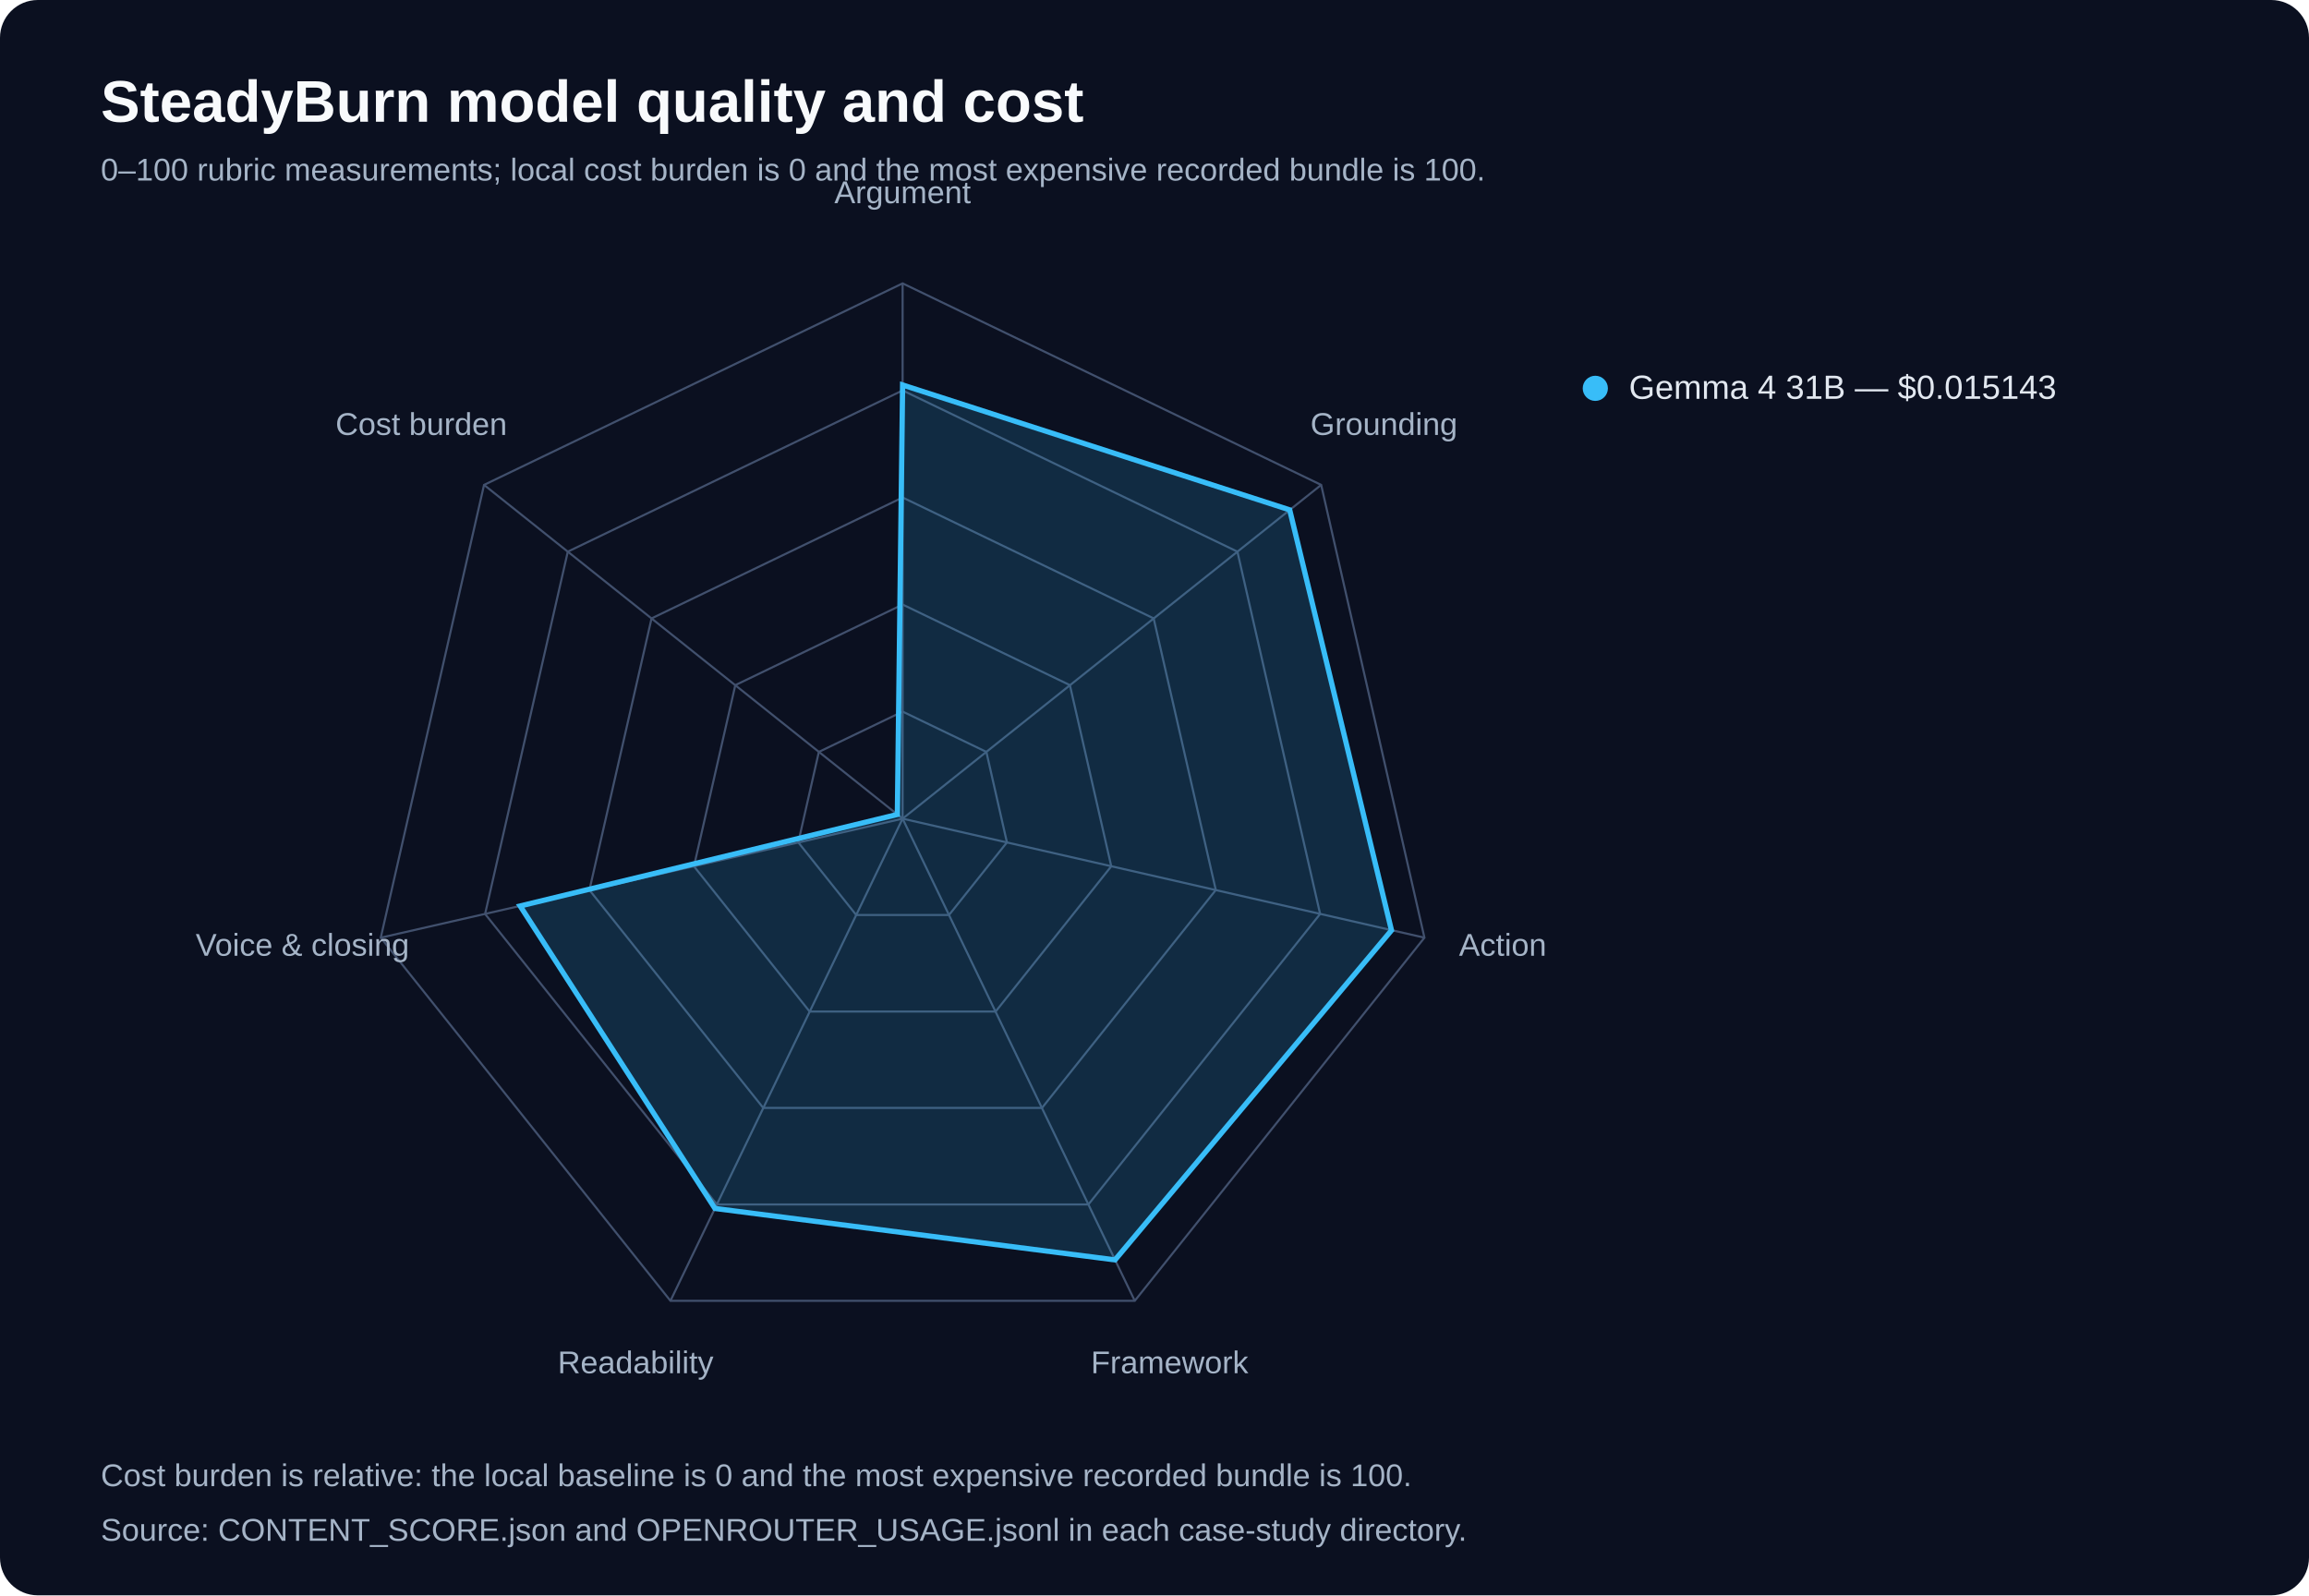
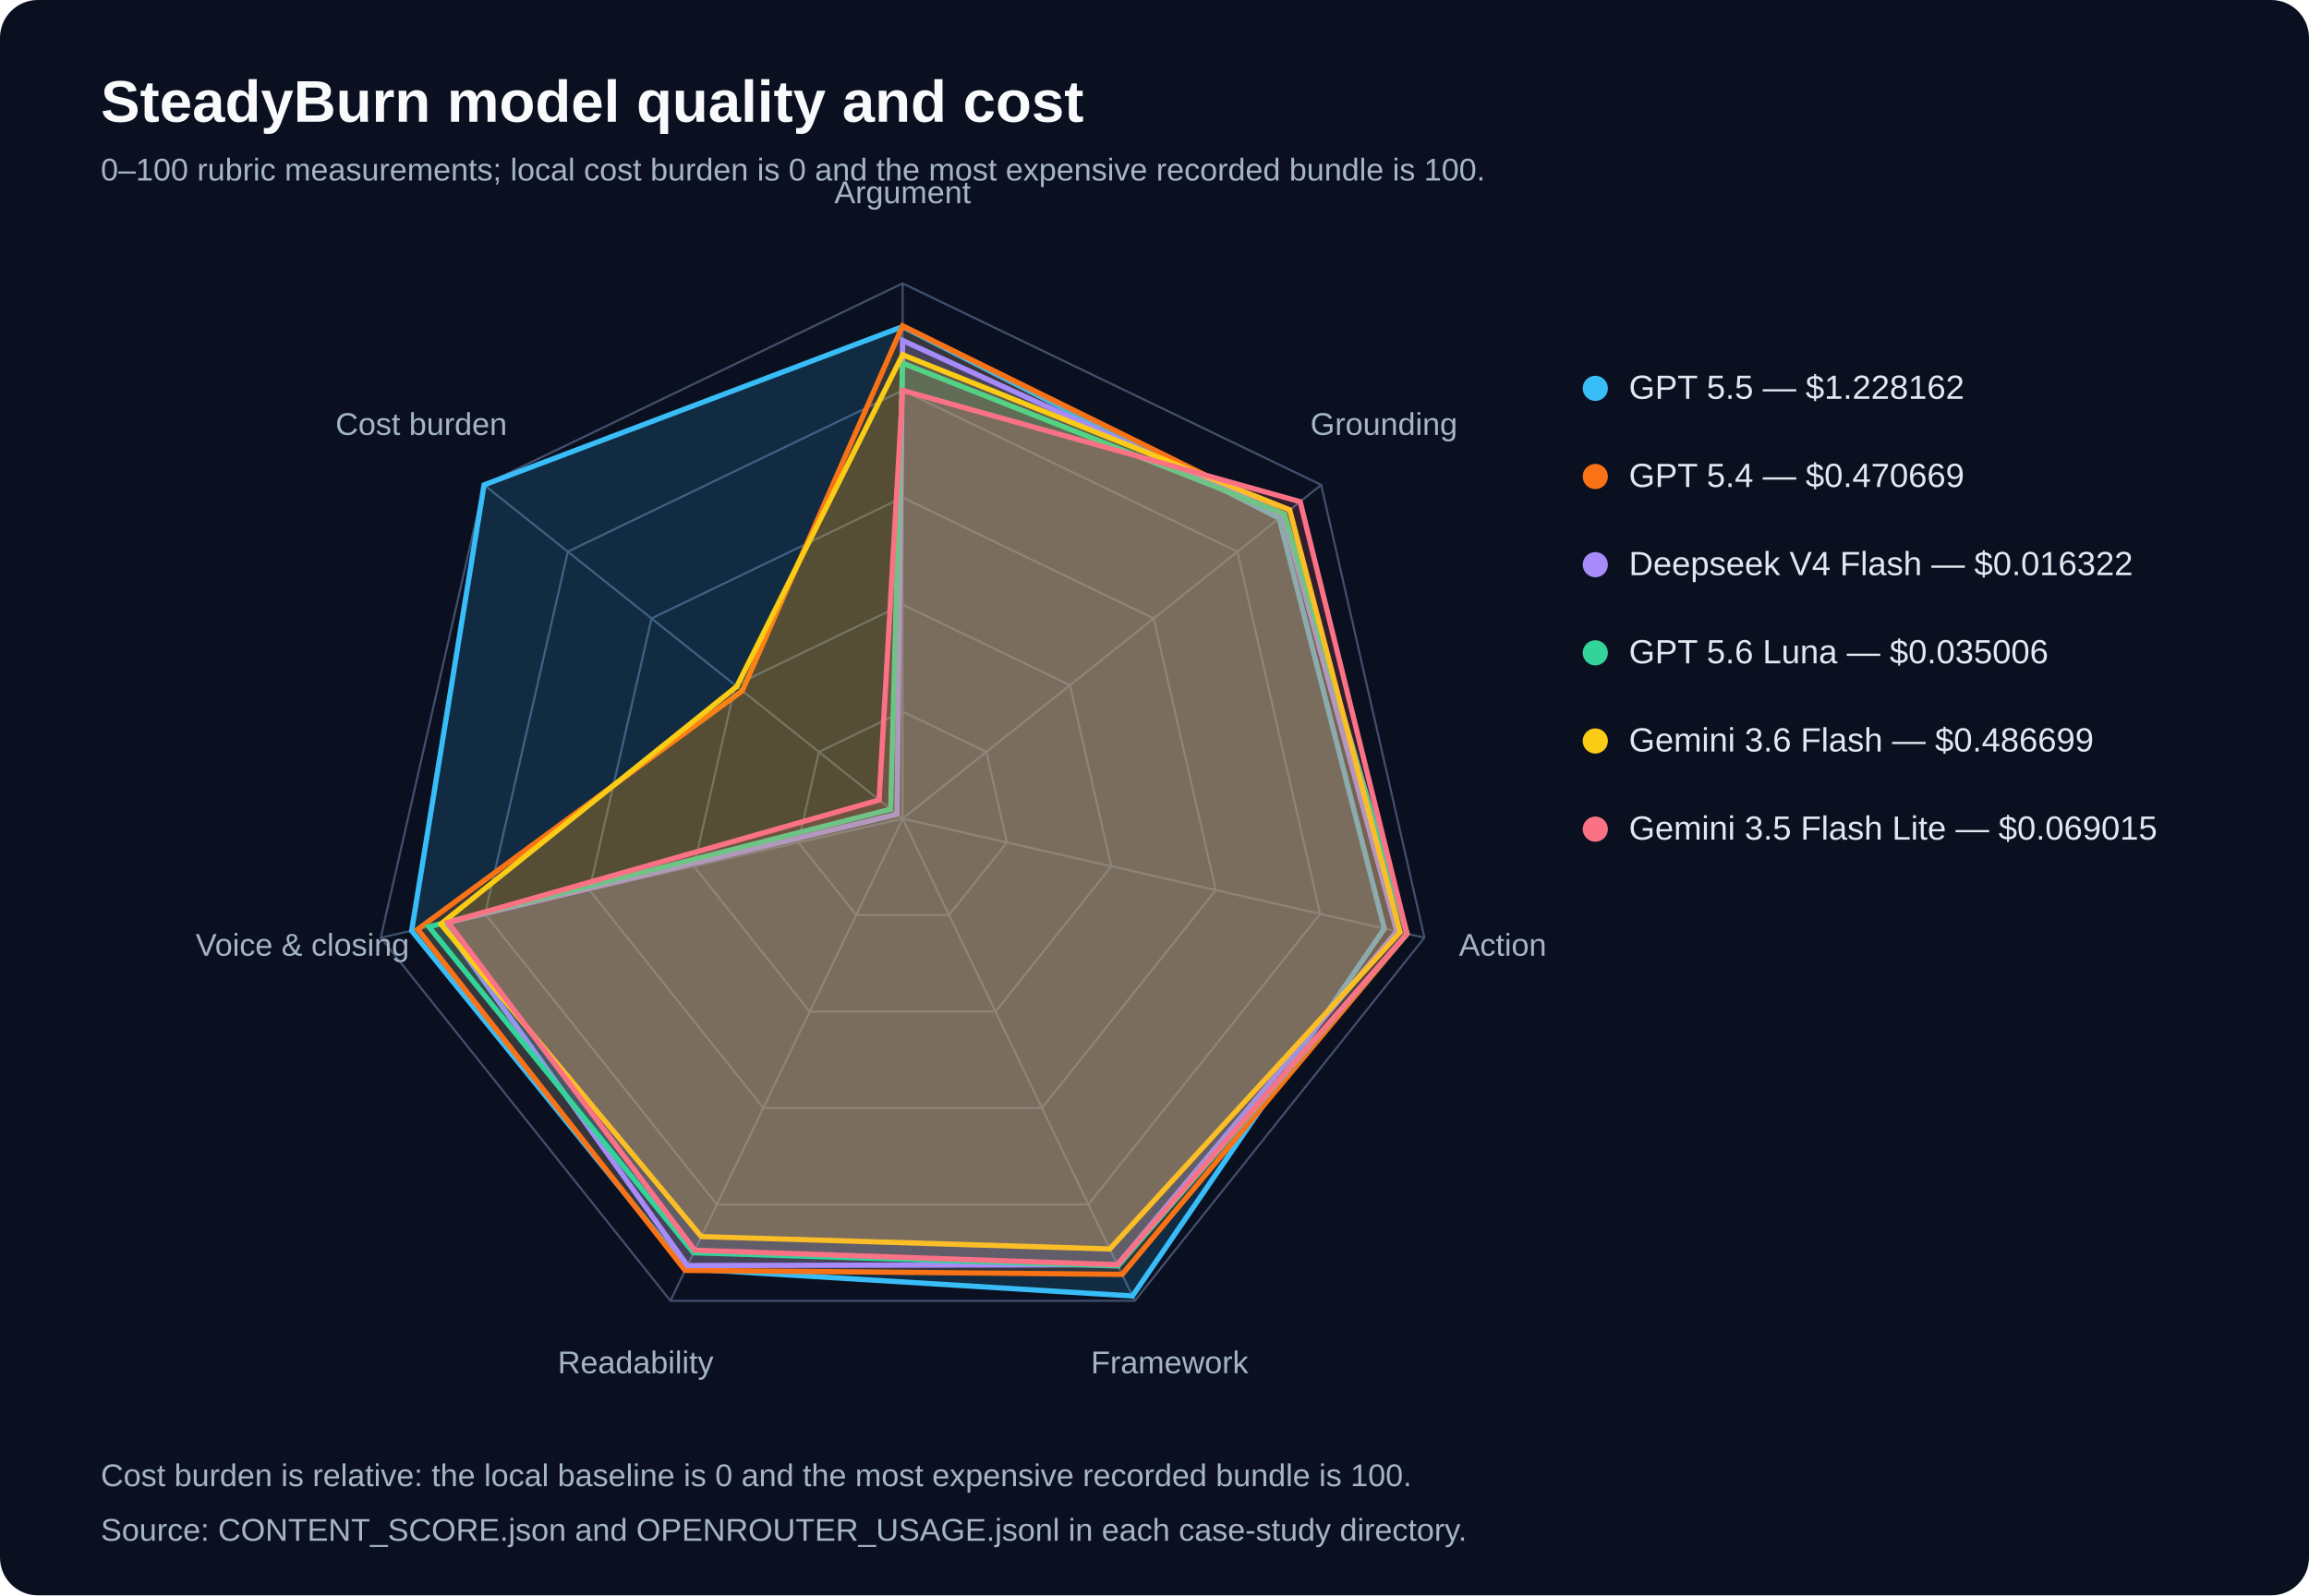
<svg xmlns="http://www.w3.org/2000/svg" width="1100" height="760" viewBox="0 0 1100 760" role="img" aria-labelledby="title description">
  <style>.bg{fill:#0b1020}.title{fill:#f8fafc;font:700 28px Arial,sans-serif}.sub,.axis-label,.note{fill:#a5b4c7;font:15px Arial,sans-serif}.grid{fill:none;stroke:#41506d;stroke-width:1}.spoke{stroke:#41506d;stroke-width:1}.legend{fill:#e2e8f0;font:16px Arial,sans-serif}</style>
  <rect class="bg" width="1100" height="760" rx="18" />
  <text class="title" x="48" y="58">SteadyBurn model quality and cost</text>
  <text class="sub" x="48" y="86">0–100 rubric measurements; local cost burden is 0 and the most expensive recorded bundle is 100.</text>
  <polygon class="grid" points="430.0,339.0 469.9,358.2 479.7,401.3 452.1,435.9 407.9,435.9 380.3,401.3 390.1,358.2" />
  <polygon class="grid" points="430.0,288.0 509.7,326.4 529.4,412.7 474.3,481.9 385.7,481.9 330.6,412.7 350.3,326.4" />
  <polygon class="grid" points="430.0,237.0 549.6,294.6 579.2,424.0 496.4,527.8 363.6,527.8 280.8,424.0 310.4,294.6" />
  <polygon class="grid" points="430.0,186.0 589.5,262.8 628.9,435.4 518.5,573.8 341.5,573.8 231.1,435.4 270.5,262.8" />
  <polygon class="grid" points="430.0,135.0 629.4,231.0 678.6,446.7 540.6,619.7 319.4,619.7 181.4,446.7 230.6,231.0" />
  <line class="spoke" x1="430" y1="390" x2="430.0" y2="135.0" />
  <text class="axis-label" x="430.0" y="96.8" text-anchor="middle">Argument</text>
  <line class="spoke" x1="430" y1="390" x2="629.4" y2="231.0" />
  <text class="axis-label" x="659.3" y="207.2" text-anchor="middle">Grounding</text>
  <line class="spoke" x1="430" y1="390" x2="678.6" y2="446.7" />
  <text class="axis-label" x="715.9" y="455.3" text-anchor="middle">Action</text>
  <line class="spoke" x1="430" y1="390" x2="540.6" y2="619.7" />
  <text class="axis-label" x="557.2" y="654.2" text-anchor="middle">Framework</text>
  <line class="spoke" x1="430" y1="390" x2="319.4" y2="619.7" />
  <text class="axis-label" x="302.8" y="654.2" text-anchor="middle">Readability</text>
  <line class="spoke" x1="430" y1="390" x2="181.4" y2="446.7" />
  <text class="axis-label" x="144.1" y="455.3" text-anchor="middle">Voice &amp; closing</text>
  <line class="spoke" x1="430" y1="390" x2="230.6" y2="231.0" />
  <text class="axis-label" x="200.7" y="207.2" text-anchor="middle">Cost burden</text>
-   <polygon points="430.0,183.4 614.4,242.9 662.9,443.2 531.2,600.2 340.6,575.7 247.8,431.6 427.5,388.0" fill="#38bdf8" fill-opacity="0.16" stroke="#38bdf8" stroke-width="2.5" />
+   <polygon points="430.0,155.6 609.4,246.9 659.5,442.4 539.5,617.4 326.7,604.4 196.1,443.4 230.6,231.0" fill="#38bdf8" fill-opacity="0.16" stroke="#38bdf8" stroke-width="2.5" />
  <circle cx="760" cy="185" r="6" fill="#38bdf8" />
-   <text class="legend" x="776" y="190">Gemma 4 31B — $0.015143</text>
+   <text class="legend" x="776" y="190">GPT 5.5 — $1.228162</text>
+   <polygon points="430.0,155.2 611.9,244.9 670.3,444.9 534.6,607.1 326.4,605.2 199.0,442.7 353.6,329.1" fill="#f97316" fill-opacity="0.16" stroke="#f97316" stroke-width="2.5" />
+   <circle cx="760" cy="227" r="6" fill="#f97316" />
+   <text class="legend" x="776" y="232">GPT 5.4 — $0.470669</text>
+   <polygon points="430.0,162.2 611.4,245.3 665.4,443.7 532.3,602.5 327.5,602.9 211.0,440.0 427.3,387.9" fill="#a78bfa" fill-opacity="0.16" stroke="#a78bfa" stroke-width="2.5" />
+   <circle cx="760" cy="269" r="6" fill="#a78bfa" />
+   <text class="legend" x="776" y="274">Deepseek V4 Flash — $0.016322</text>
+   <polygon points="430.0,173.0 611.9,244.9 670.3,444.9 532.6,603.1 330.4,596.8 204.3,441.5 424.3,385.5" fill="#34d399" fill-opacity="0.16" stroke="#34d399" stroke-width="2.5" />
+   <circle cx="760" cy="311" r="6" fill="#34d399" />
+   <text class="legend" x="776" y="316">GPT 5.6 Luna — $0.035006</text>
+   <polygon points="430.0,169.0 614.4,242.9 667.0,444.1 528.7,595.0 334.1,589.1 210.0,440.2 351.0,327.0" fill="#facc15" fill-opacity="0.16" stroke="#facc15" stroke-width="2.5" />
+   <circle cx="760" cy="353" r="6" fill="#facc15" />
+   <text class="legend" x="776" y="358">Gemini 3.6 Flash — $0.486699</text>
+   <polygon points="430.0,186.0 619.4,239.0 670.3,444.9 532.3,602.5 331.0,595.6 213.5,439.4 418.8,381.1" fill="#fb7185" fill-opacity="0.16" stroke="#fb7185" stroke-width="2.5" />
+   <circle cx="760" cy="395" r="6" fill="#fb7185" />
+   <text class="legend" x="776" y="400">Gemini 3.5 Flash Lite — $0.069015</text>
  <text class="note" x="48" y="708">Cost burden is relative: the local baseline is 0 and the most expensive recorded bundle is 100.</text>
  <text class="note" x="48" y="734">Source: CONTENT_SCORE.json and OPENROUTER_USAGE.jsonl in each case-study directory.</text>
</svg>
